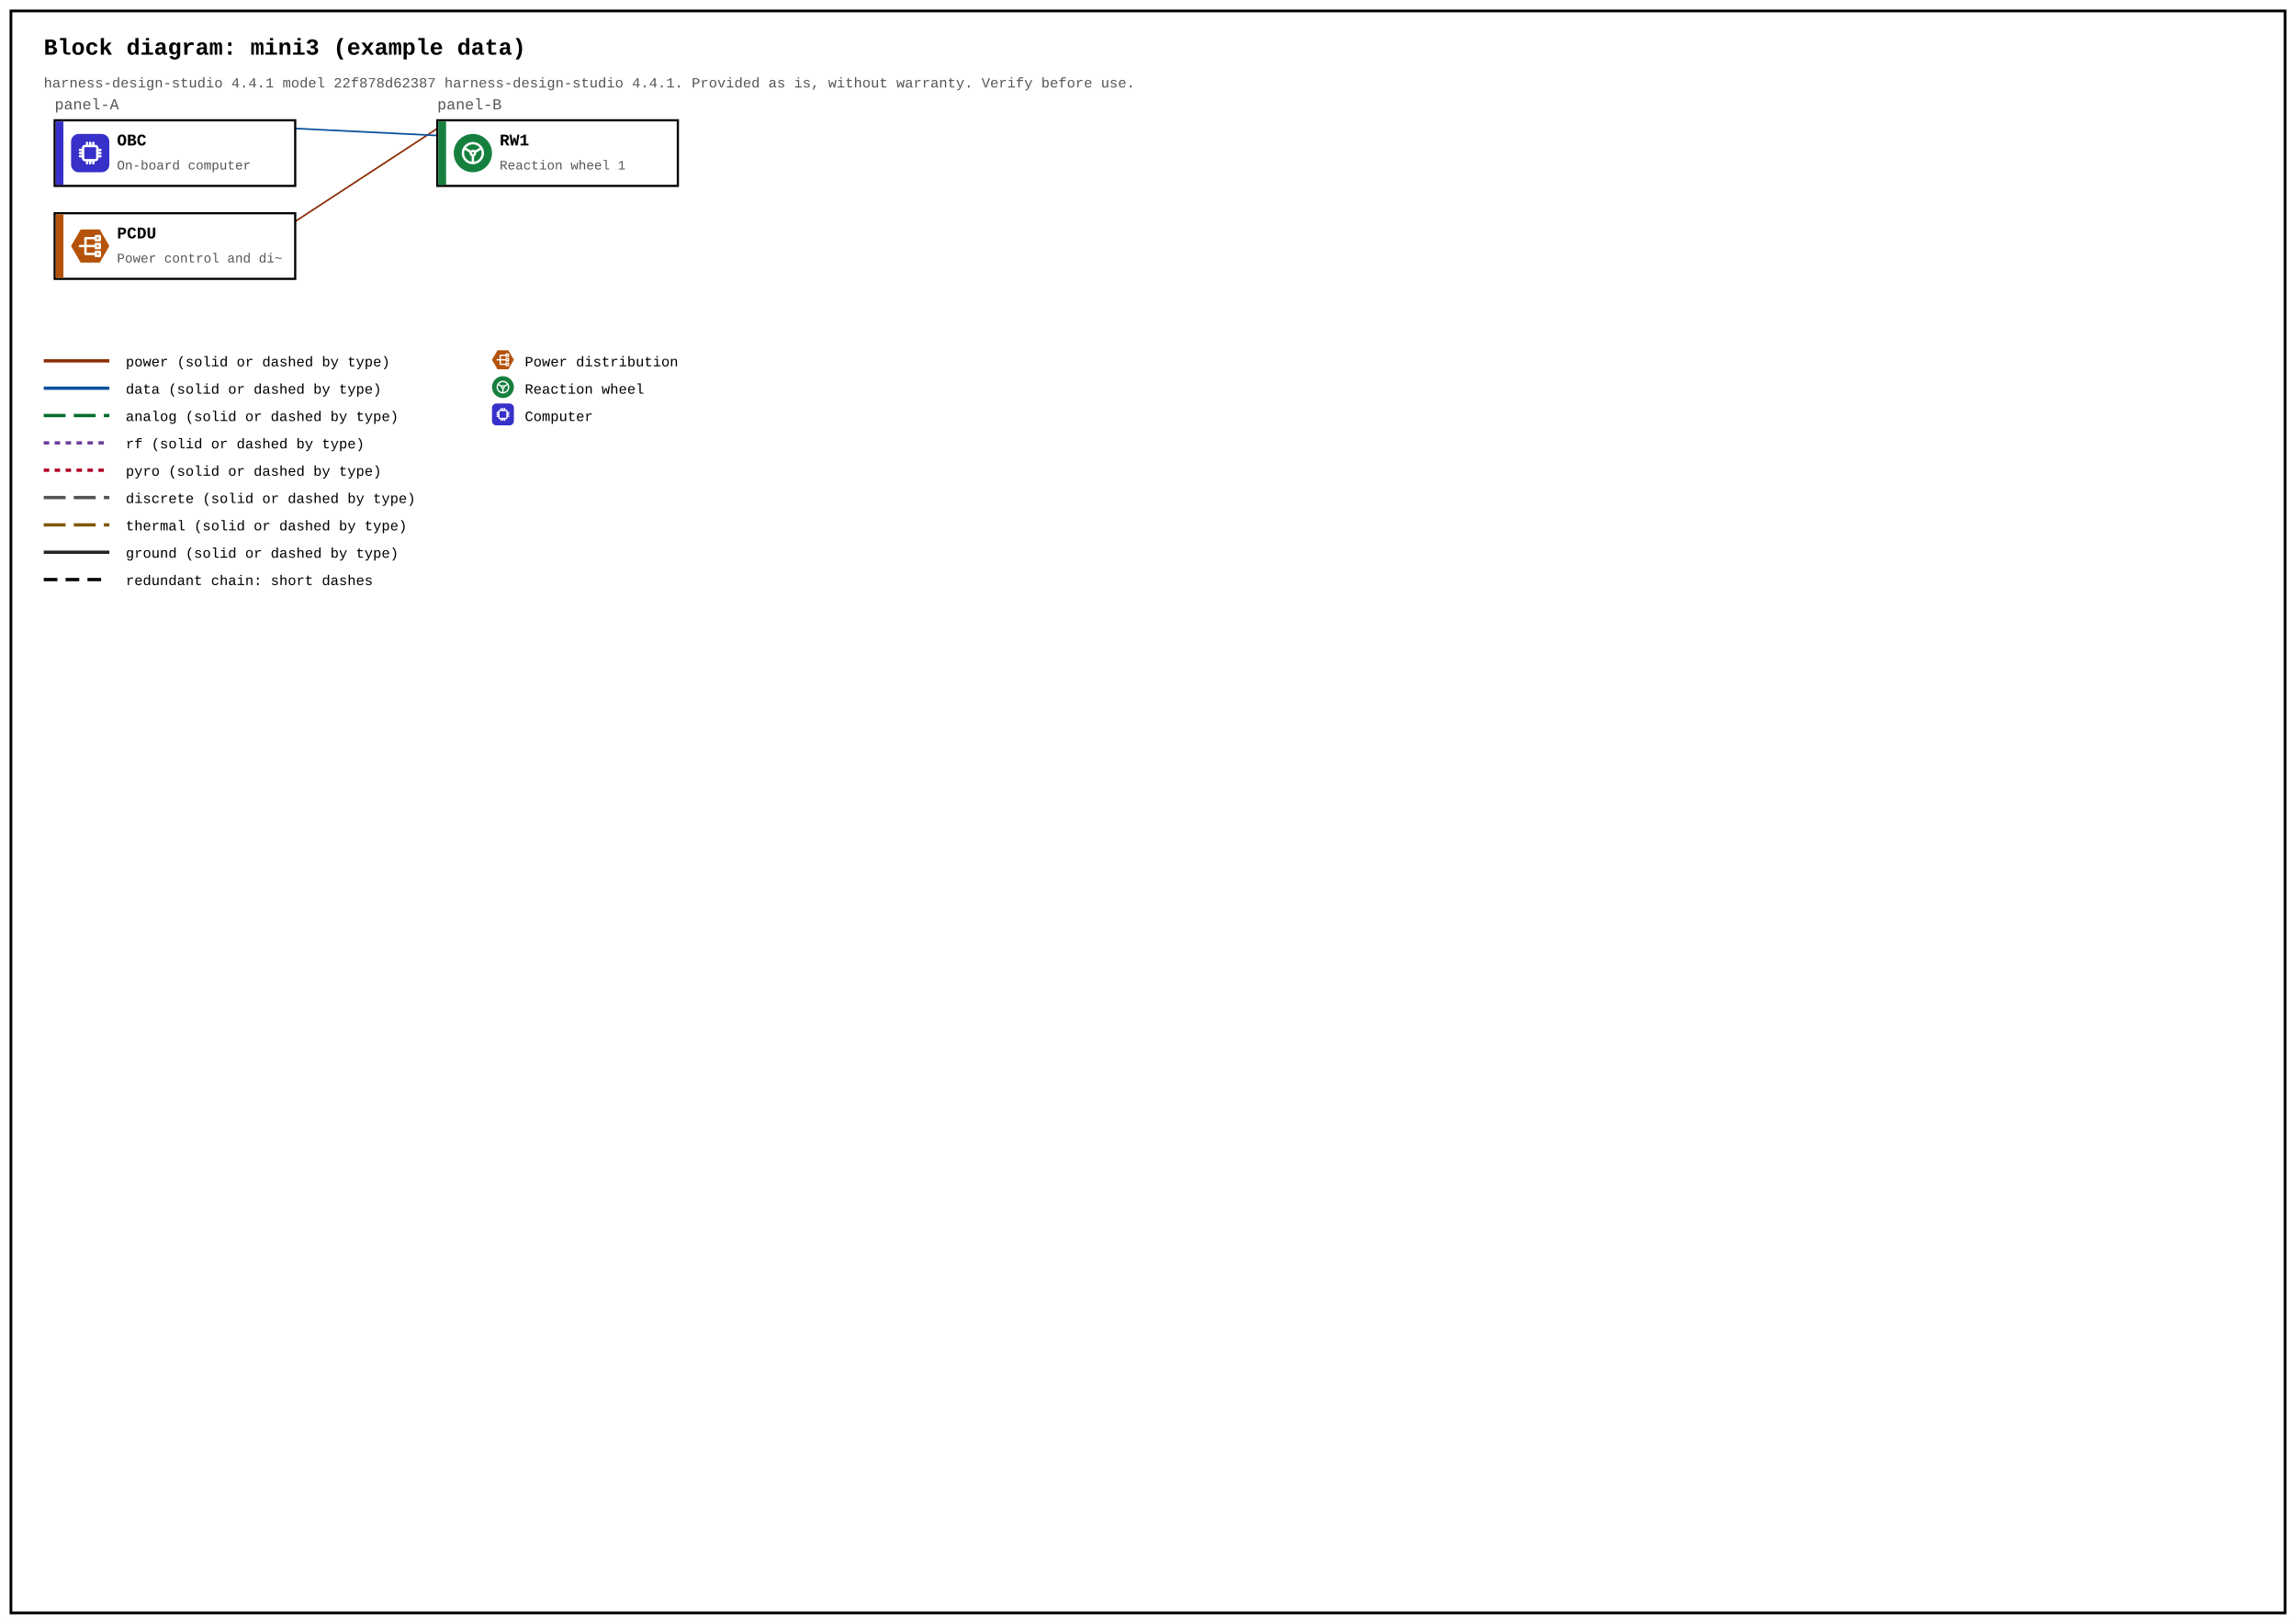
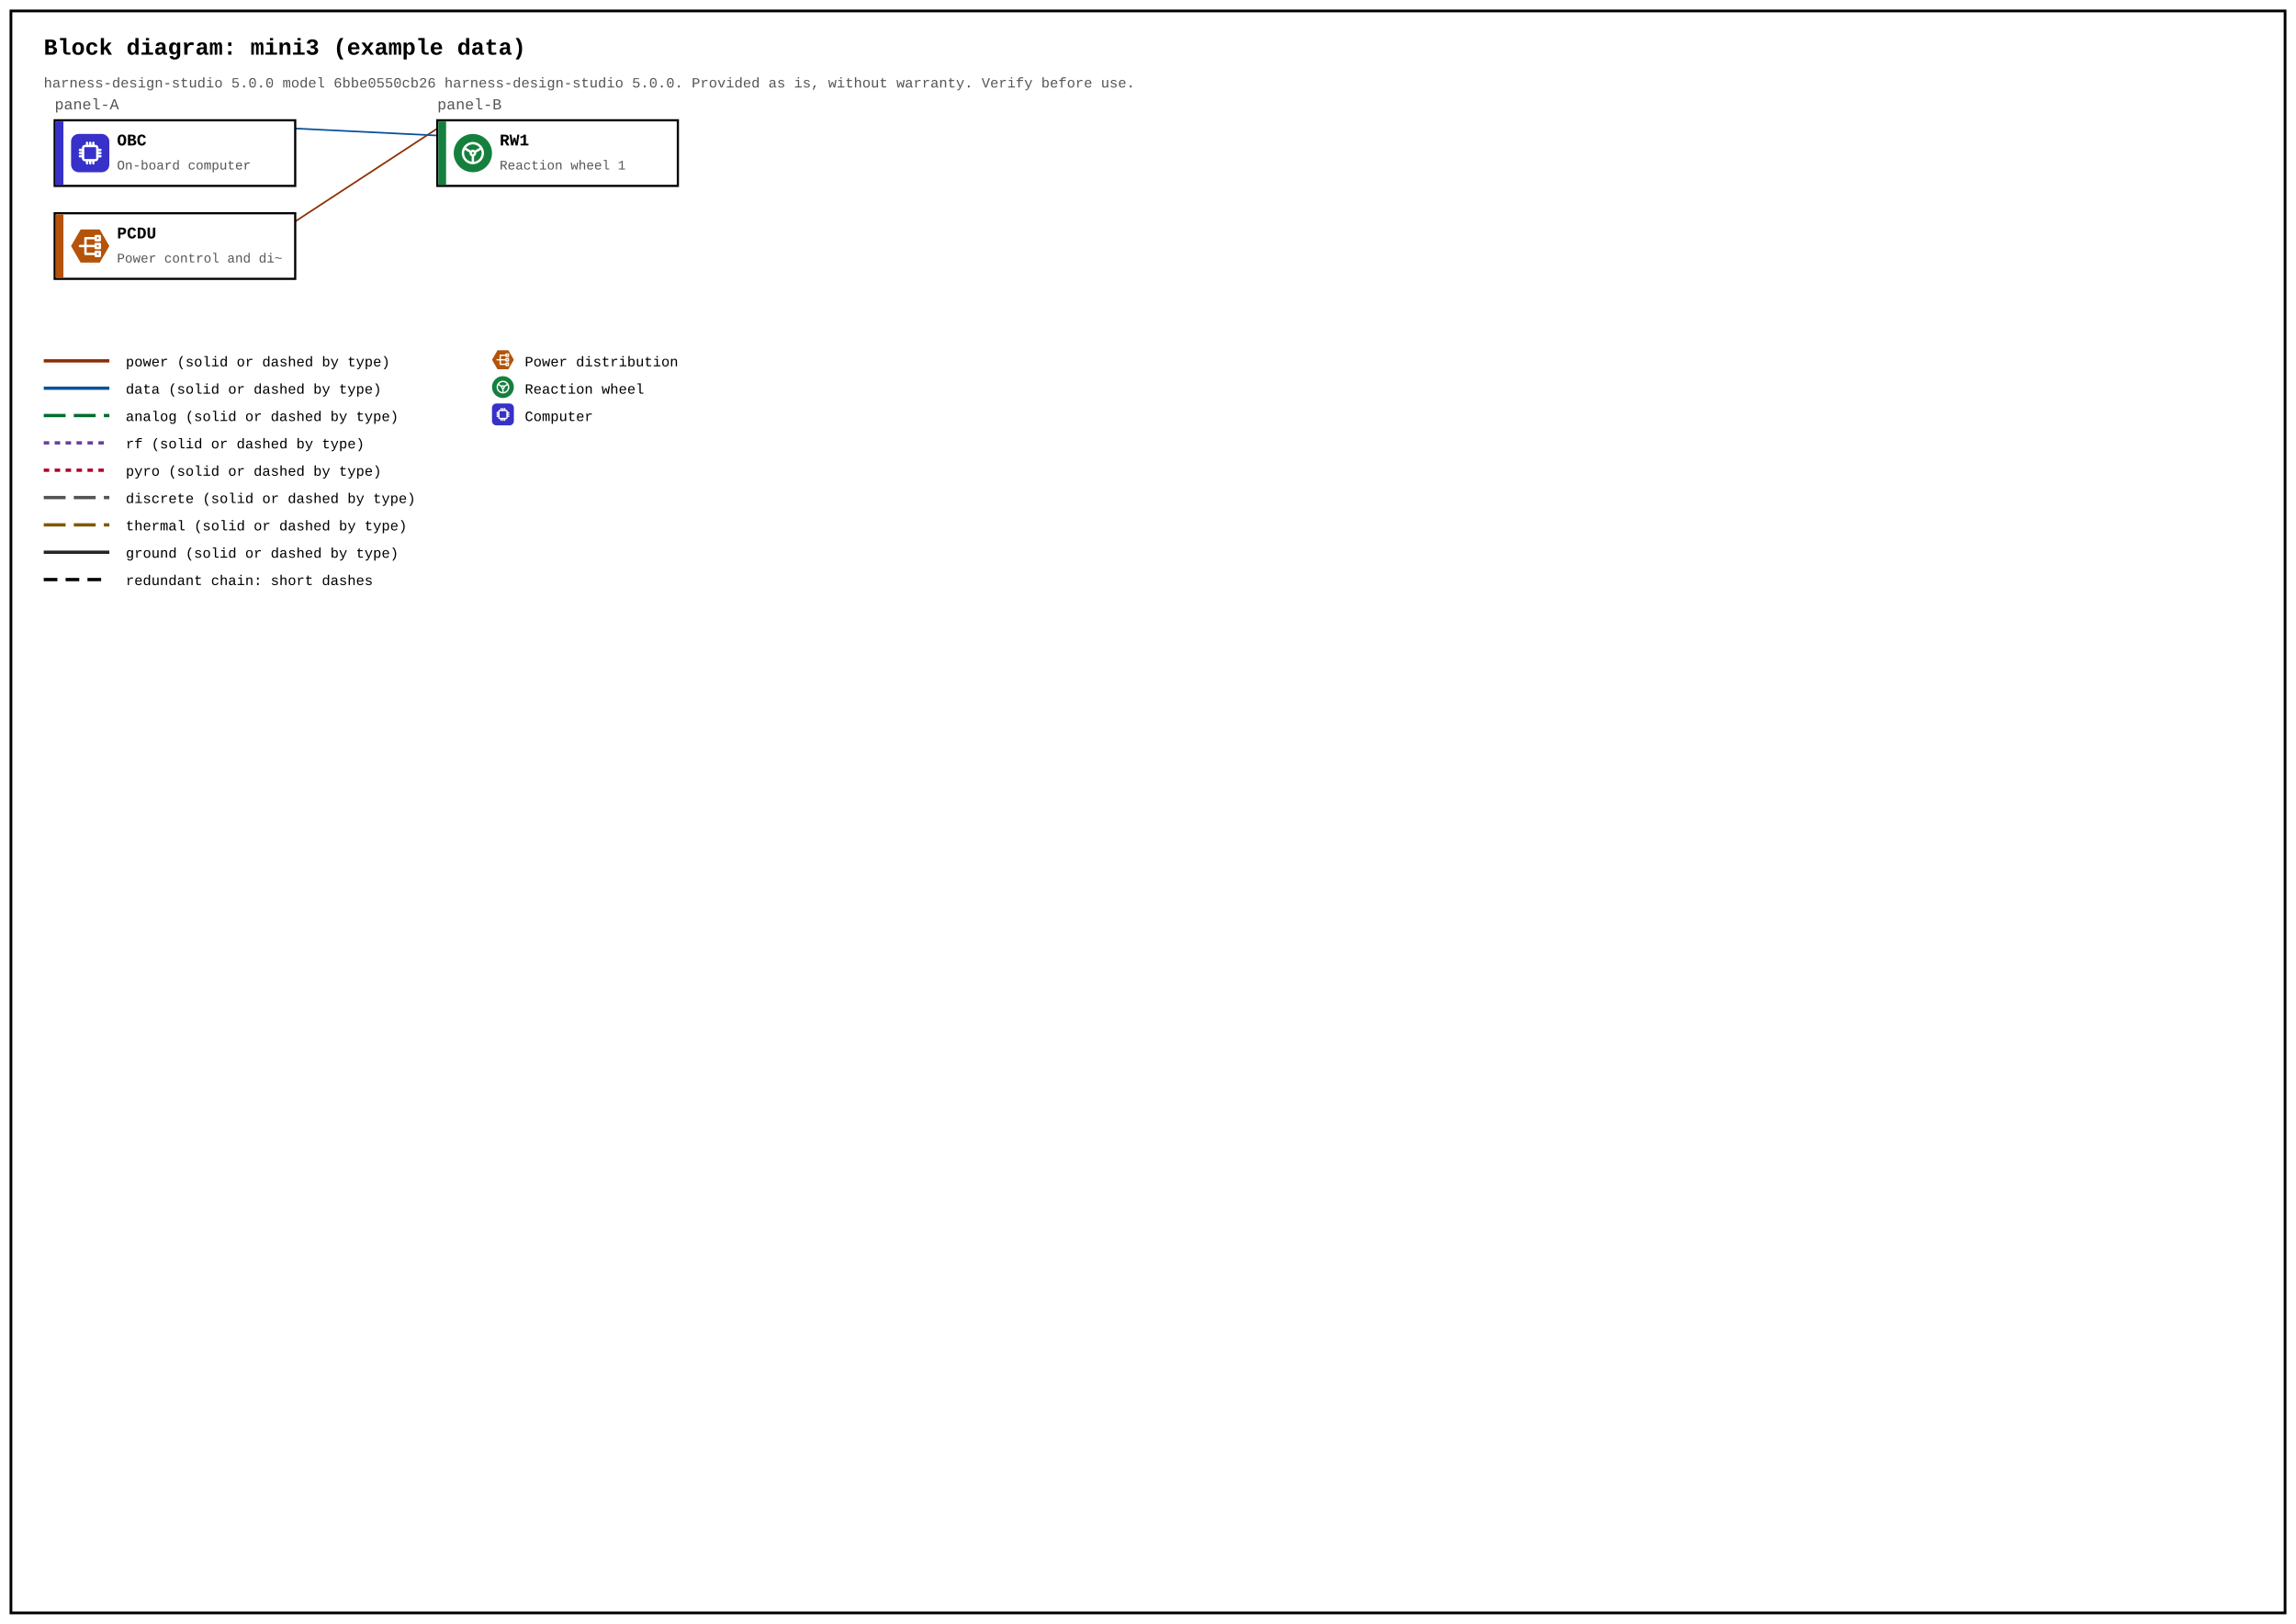
<svg xmlns="http://www.w3.org/2000/svg" width="420mm" height="297mm" viewBox="0 0 420 297" font-family="Courier New, Courier, monospace">
  <rect x="0" y="0" width="420" height="297" fill="#ffffff" />
  <rect x="2" y="2" width="416" height="293" fill="none" stroke="#000000" stroke-width="0.5" />
  <text x="8" y="10" font-size="4.2" font-weight="bold" text-anchor="start" fill="#000000">Block diagram: mini3 (example data)</text>
-   <text x="8" y="16" font-size="2.6" text-anchor="start" fill="#555555">harness-design-studio 4.4.1 model 22f878d62387   harness-design-studio 4.4.1. Provided as is, without warranty. Verify before use.</text>
+   <text x="8" y="16" font-size="2.6" text-anchor="start" fill="#555555">harness-design-studio 5.0.0 model 6bbe0550cb26   harness-design-studio 5.0.0. Provided as is, without warranty. Verify before use.</text>
  <text x="10" y="20" font-size="2.8" text-anchor="start" fill="#555555">panel-A</text>
  <text x="80" y="20" font-size="2.8" text-anchor="start" fill="#555555">panel-B</text>
  <line x1="54" y1="40.5" x2="80" y2="23.5" stroke="#8c2d04" stroke-width="0.3" />
  <line x1="54" y1="23.5" x2="80" y2="24.786" stroke="#08519c" stroke-width="0.3" />
  <rect x="10" y="22" width="44" height="12" fill="#ffffff" stroke="#000000" stroke-width="0.4" />
  <path d="M 10.2 22.2 L 11.6 22.2 L 11.6 33.8 L 10.2 33.8 Z" fill="#3730c9" />
  <path d="M 14.4 24.5 L 18.6 24.5 C 19.373 24.5 20 25.127 20 25.9 L 20 30.1 C 20 30.873 19.373 31.5 18.6 31.5 L 14.4 31.5 C 13.627 31.5 13 30.873 13 30.1 L 13 25.9 C 13 25.127 13.627 24.5 14.4 24.5 Z" fill="#3730c9" />
  <path d="M 15.547 26.701 L 17.453 26.701 C 17.644 26.701 17.799 26.856 17.799 27.047 L 17.799 28.953 C 17.799 29.144 17.644 29.299 17.453 29.299 L 15.547 29.299 C 15.356 29.299 15.201 29.144 15.201 28.953 L 15.201 27.047 C 15.201 26.856 15.356 26.701 15.547 26.701 Z M 15.922 26.123 L 15.922 26.701 M 15.922 29.299 L 15.922 29.877 M 14.623 27.422 L 15.201 27.422 M 17.799 27.422 L 18.377 27.422 M 16.5 26.123 L 16.5 26.701 M 16.5 29.299 L 16.5 29.877 M 14.623 28 L 15.201 28 M 17.799 28 L 18.377 28 M 17.078 26.123 L 17.078 26.701 M 17.078 29.299 L 17.078 29.877 M 14.623 28.578 L 15.201 28.578 M 17.799 28.578 L 18.377 28.578" fill="none" stroke="#ffffff" stroke-width="0.433" stroke-linecap="round" stroke-linejoin="round" />
  <text x="21.4" y="26.6" font-size="3" font-weight="bold" text-anchor="start" fill="#000000">OBC</text>
  <text x="21.4" y="31" font-size="2.4" text-anchor="start" fill="#555555">On-board computer</text>
  <rect x="10" y="39" width="44" height="12" fill="#ffffff" stroke="#000000" stroke-width="0.4" />
  <path d="M 10.2 39.2 L 11.6 39.2 L 11.6 50.8 L 10.2 50.8 Z" fill="#b45309" />
  <path d="M 20 45 L 18.25 48.031 L 14.75 48.031 L 13 45 L 14.75 41.969 L 18.25 41.969 Z" fill="#b45309" />
  <path d="M 14.623 45 L 15.634 45 M 15.634 43.556 L 15.634 46.444 M 15.634 43.556 L 17.511 43.556 M 17.511 43.181 L 18.261 43.181 L 18.261 43.932 L 17.511 43.932 Z M 15.634 45 L 17.511 45 M 17.511 44.625 L 18.261 44.625 L 18.261 45.375 L 17.511 45.375 Z M 15.634 46.444 L 17.511 46.444 M 17.511 46.068 L 18.261 46.068 L 18.261 46.819 L 17.511 46.819 Z" fill="none" stroke="#ffffff" stroke-width="0.433" stroke-linecap="round" stroke-linejoin="round" />
  <text x="21.4" y="43.6" font-size="3" font-weight="bold" text-anchor="start" fill="#000000">PCDU</text>
  <text x="21.4" y="48" font-size="2.4" text-anchor="start" fill="#555555">Power control and di~</text>
  <rect x="80" y="22" width="44" height="12" fill="#ffffff" stroke="#000000" stroke-width="0.4" />
  <path d="M 80.2 22.2 L 81.6 22.2 L 81.6 33.8 L 80.2 33.8 Z" fill="#15803d" />
  <path d="M 90 28 C 90 26.067 88.433 24.5 86.5 24.5 C 84.567 24.5 83 26.067 83 28 C 83 29.933 84.567 31.5 86.5 31.5 C 88.433 31.5 90 29.933 90 28 Z" fill="#15803d" />
  <path d="M 88.319 28 C 88.319 26.995 87.505 26.181 86.5 26.181 C 85.495 26.181 84.681 26.995 84.681 28 C 84.681 29.005 85.495 29.819 86.5 29.819 C 87.505 29.819 88.319 29.005 88.319 28 Z M 86.904 28 C 86.904 27.777 86.723 27.596 86.5 27.596 C 86.277 27.596 86.096 27.777 86.096 28 C 86.096 28.223 86.277 28.404 86.5 28.404 C 86.723 28.404 86.904 28.223 86.904 28 Z M 86.5 28.404 L 86.5 29.819 M 86.15 27.798 L 84.925 27.09 M 86.85 27.798 L 88.075 27.09" fill="none" stroke="#ffffff" stroke-width="0.433" stroke-linecap="round" stroke-linejoin="round" />
  <text x="91.4" y="26.6" font-size="3" font-weight="bold" text-anchor="start" fill="#000000">RW1</text>
  <text x="91.4" y="31" font-size="2.4" text-anchor="start" fill="#555555">Reaction wheel 1</text>
  <line x1="8" y1="66" x2="20" y2="66" stroke="#8c2d04" stroke-width="0.6" />
  <text x="23" y="67" font-size="2.6" text-anchor="start" fill="#000000">power (solid or dashed by type)</text>
  <line x1="8" y1="71" x2="20" y2="71" stroke="#08519c" stroke-width="0.6" />
  <text x="23" y="72" font-size="2.6" text-anchor="start" fill="#000000">data (solid or dashed by type)</text>
  <line x1="8" y1="76" x2="20" y2="76" stroke="#006d2c" stroke-width="0.6" stroke-dasharray="4 1.5" />
  <text x="23" y="77" font-size="2.6" text-anchor="start" fill="#000000">analog (solid or dashed by type)</text>
  <line x1="8" y1="81" x2="20" y2="81" stroke="#6a3d9a" stroke-width="0.6" stroke-dasharray="1 1" />
  <text x="23" y="82" font-size="2.6" text-anchor="start" fill="#000000">rf (solid or dashed by type)</text>
  <line x1="8" y1="86" x2="20" y2="86" stroke="#b10026" stroke-width="0.6" stroke-dasharray="1 1" />
  <text x="23" y="87" font-size="2.6" text-anchor="start" fill="#000000">pyro (solid or dashed by type)</text>
  <line x1="8" y1="91" x2="20" y2="91" stroke="#525252" stroke-width="0.6" stroke-dasharray="4 1.5" />
  <text x="23" y="92" font-size="2.6" text-anchor="start" fill="#000000">discrete (solid or dashed by type)</text>
  <line x1="8" y1="96" x2="20" y2="96" stroke="#7f5800" stroke-width="0.6" stroke-dasharray="4 1.5" />
  <text x="23" y="97" font-size="2.6" text-anchor="start" fill="#000000">thermal (solid or dashed by type)</text>
  <line x1="8" y1="101" x2="20" y2="101" stroke="#252525" stroke-width="0.6" />
  <text x="23" y="102" font-size="2.6" text-anchor="start" fill="#000000">ground (solid or dashed by type)</text>
  <line x1="8" y1="106" x2="20" y2="106" stroke="#000000" stroke-width="0.6" stroke-dasharray="2.5 1.5" />
  <text x="23" y="107" font-size="2.6" text-anchor="start" fill="#000000">redundant chain: short dashes</text>
  <path d="M 94 65.8 L 93 67.532 L 91 67.532 L 90 65.8 L 91 64.068 L 93 64.068 Z" fill="#b45309" />
  <path d="M 90.927 65.8 L 91.505 65.8 M 91.505 64.975 L 91.505 66.625 M 91.505 64.975 L 92.578 64.975 M 92.578 64.76 L 93.007 64.76 L 93.007 65.189 L 92.578 65.189 Z M 91.505 65.8 L 92.578 65.8 M 92.578 65.585 L 93.007 65.585 L 93.007 66.014 L 92.578 66.014 Z M 91.505 66.625 L 92.578 66.625 M 92.578 66.41 L 93.007 66.41 L 93.007 66.84 L 92.578 66.84 Z" fill="none" stroke="#ffffff" stroke-width="0.247" stroke-linecap="round" stroke-linejoin="round" />
  <text x="96" y="67" font-size="2.6" text-anchor="start" fill="#000000">Power distribution</text>
  <path d="M 94 70.8 C 94 69.695 93.105 68.8 92 68.8 C 90.895 68.8 90 69.695 90 70.8 C 90 71.905 90.895 72.8 92 72.8 C 93.105 72.8 94 71.905 94 70.8 Z" fill="#15803d" />
  <path d="M 93.04 70.8 C 93.04 70.226 92.574 69.76 92 69.76 C 91.426 69.76 90.96 70.226 90.96 70.8 C 90.96 71.374 91.426 71.84 92 71.84 C 92.574 71.84 93.04 71.374 93.04 70.8 Z M 92.231 70.8 C 92.231 70.672 92.128 70.569 92 70.569 C 91.872 70.569 91.769 70.672 91.769 70.8 C 91.769 70.928 91.872 71.031 92 71.031 C 92.128 71.031 92.231 70.928 92.231 70.8 Z M 92 71.031 L 92 71.84 M 91.8 70.684 L 91.1 70.28 M 92.2 70.684 L 92.9 70.28" fill="none" stroke="#ffffff" stroke-width="0.247" stroke-linecap="round" stroke-linejoin="round" />
  <text x="96" y="72" font-size="2.6" text-anchor="start" fill="#000000">Reaction wheel</text>
  <path d="M 90.8 73.8 L 93.2 73.8 C 93.642 73.8 94 74.158 94 74.6 L 94 77 C 94 77.442 93.642 77.8 93.2 77.8 L 90.8 77.8 C 90.358 77.8 90 77.442 90 77 L 90 74.6 C 90 74.158 90.358 73.8 90.8 73.8 Z" fill="#3730c9" />
  <path d="M 91.456 75.058 L 92.544 75.058 C 92.654 75.058 92.743 75.146 92.743 75.255 L 92.743 76.344 C 92.743 76.454 92.654 76.543 92.544 76.543 L 91.456 76.543 C 91.346 76.543 91.257 76.454 91.257 76.344 L 91.257 75.255 C 91.257 75.146 91.346 75.058 91.456 75.058 Z M 91.67 74.728 L 91.67 75.058 M 91.67 76.543 L 91.67 76.873 M 90.927 75.47 L 91.257 75.47 M 92.743 75.47 L 93.073 75.47 M 92 74.728 L 92 75.058 M 92 76.543 L 92 76.873 M 90.927 75.8 L 91.257 75.8 M 92.743 75.8 L 93.073 75.8 M 92.33 74.728 L 92.33 75.058 M 92.33 76.543 L 92.33 76.873 M 90.927 76.13 L 91.257 76.13 M 92.743 76.13 L 93.073 76.13" fill="none" stroke="#ffffff" stroke-width="0.247" stroke-linecap="round" stroke-linejoin="round" />
  <text x="96" y="77" font-size="2.6" text-anchor="start" fill="#000000">Computer</text>
</svg>
